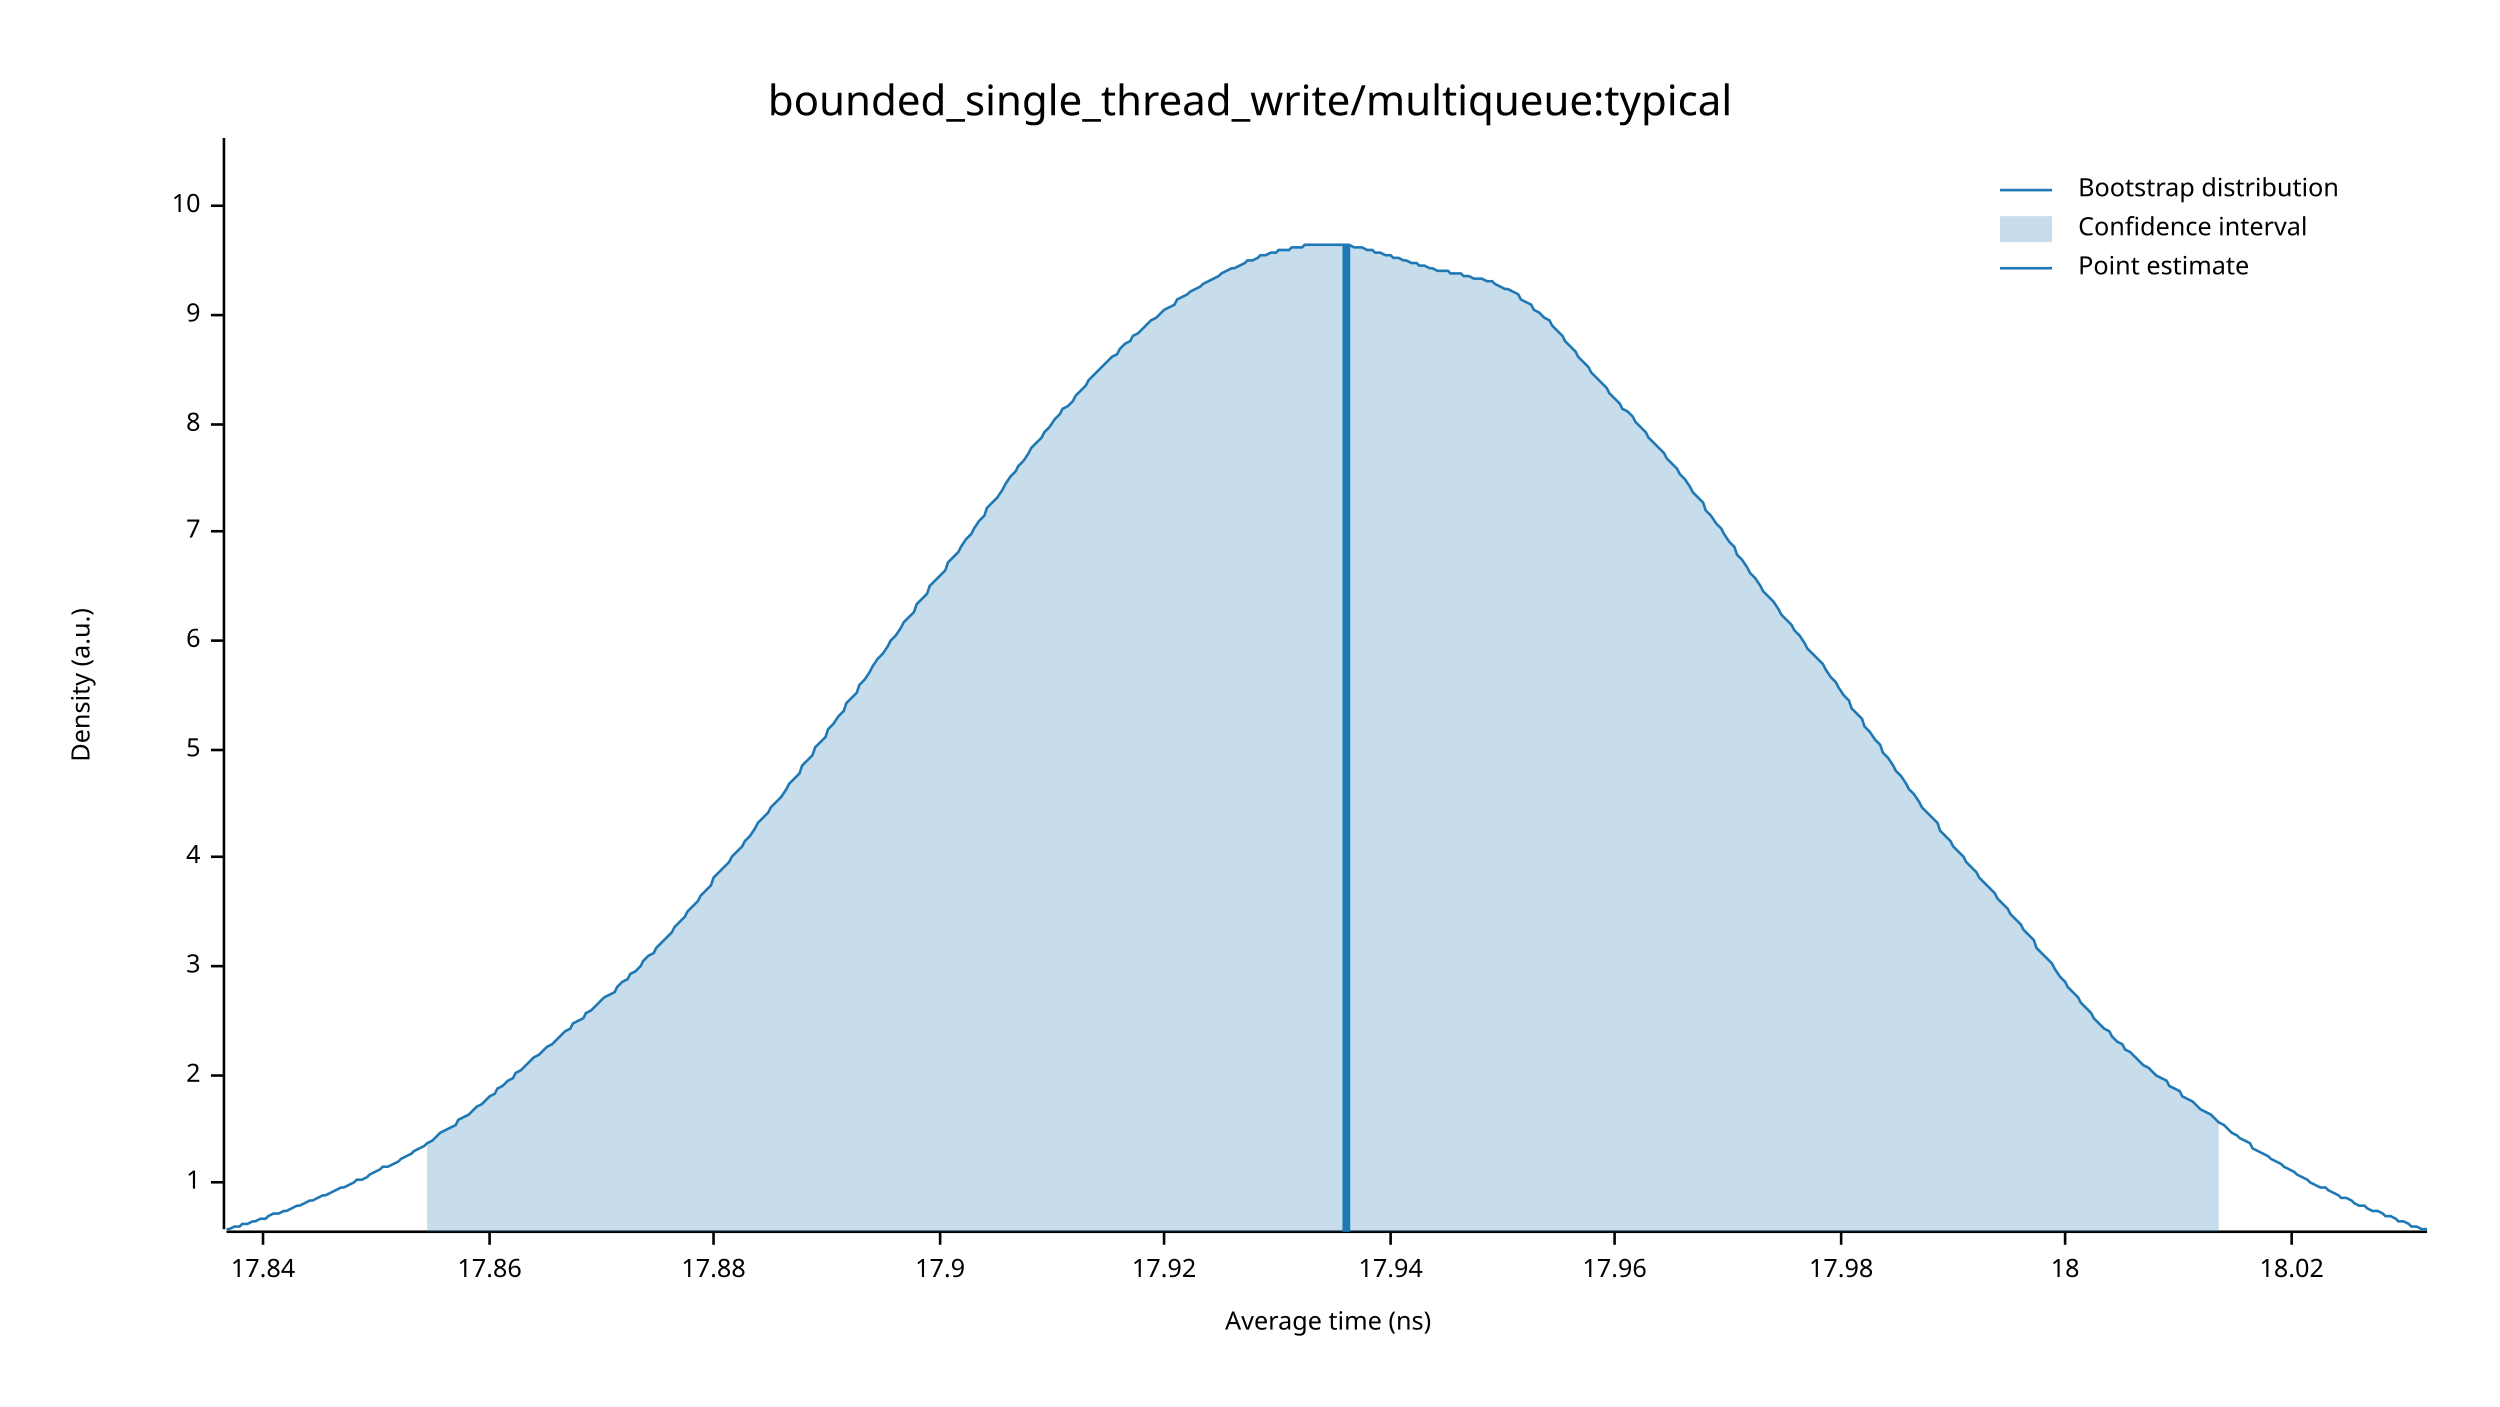
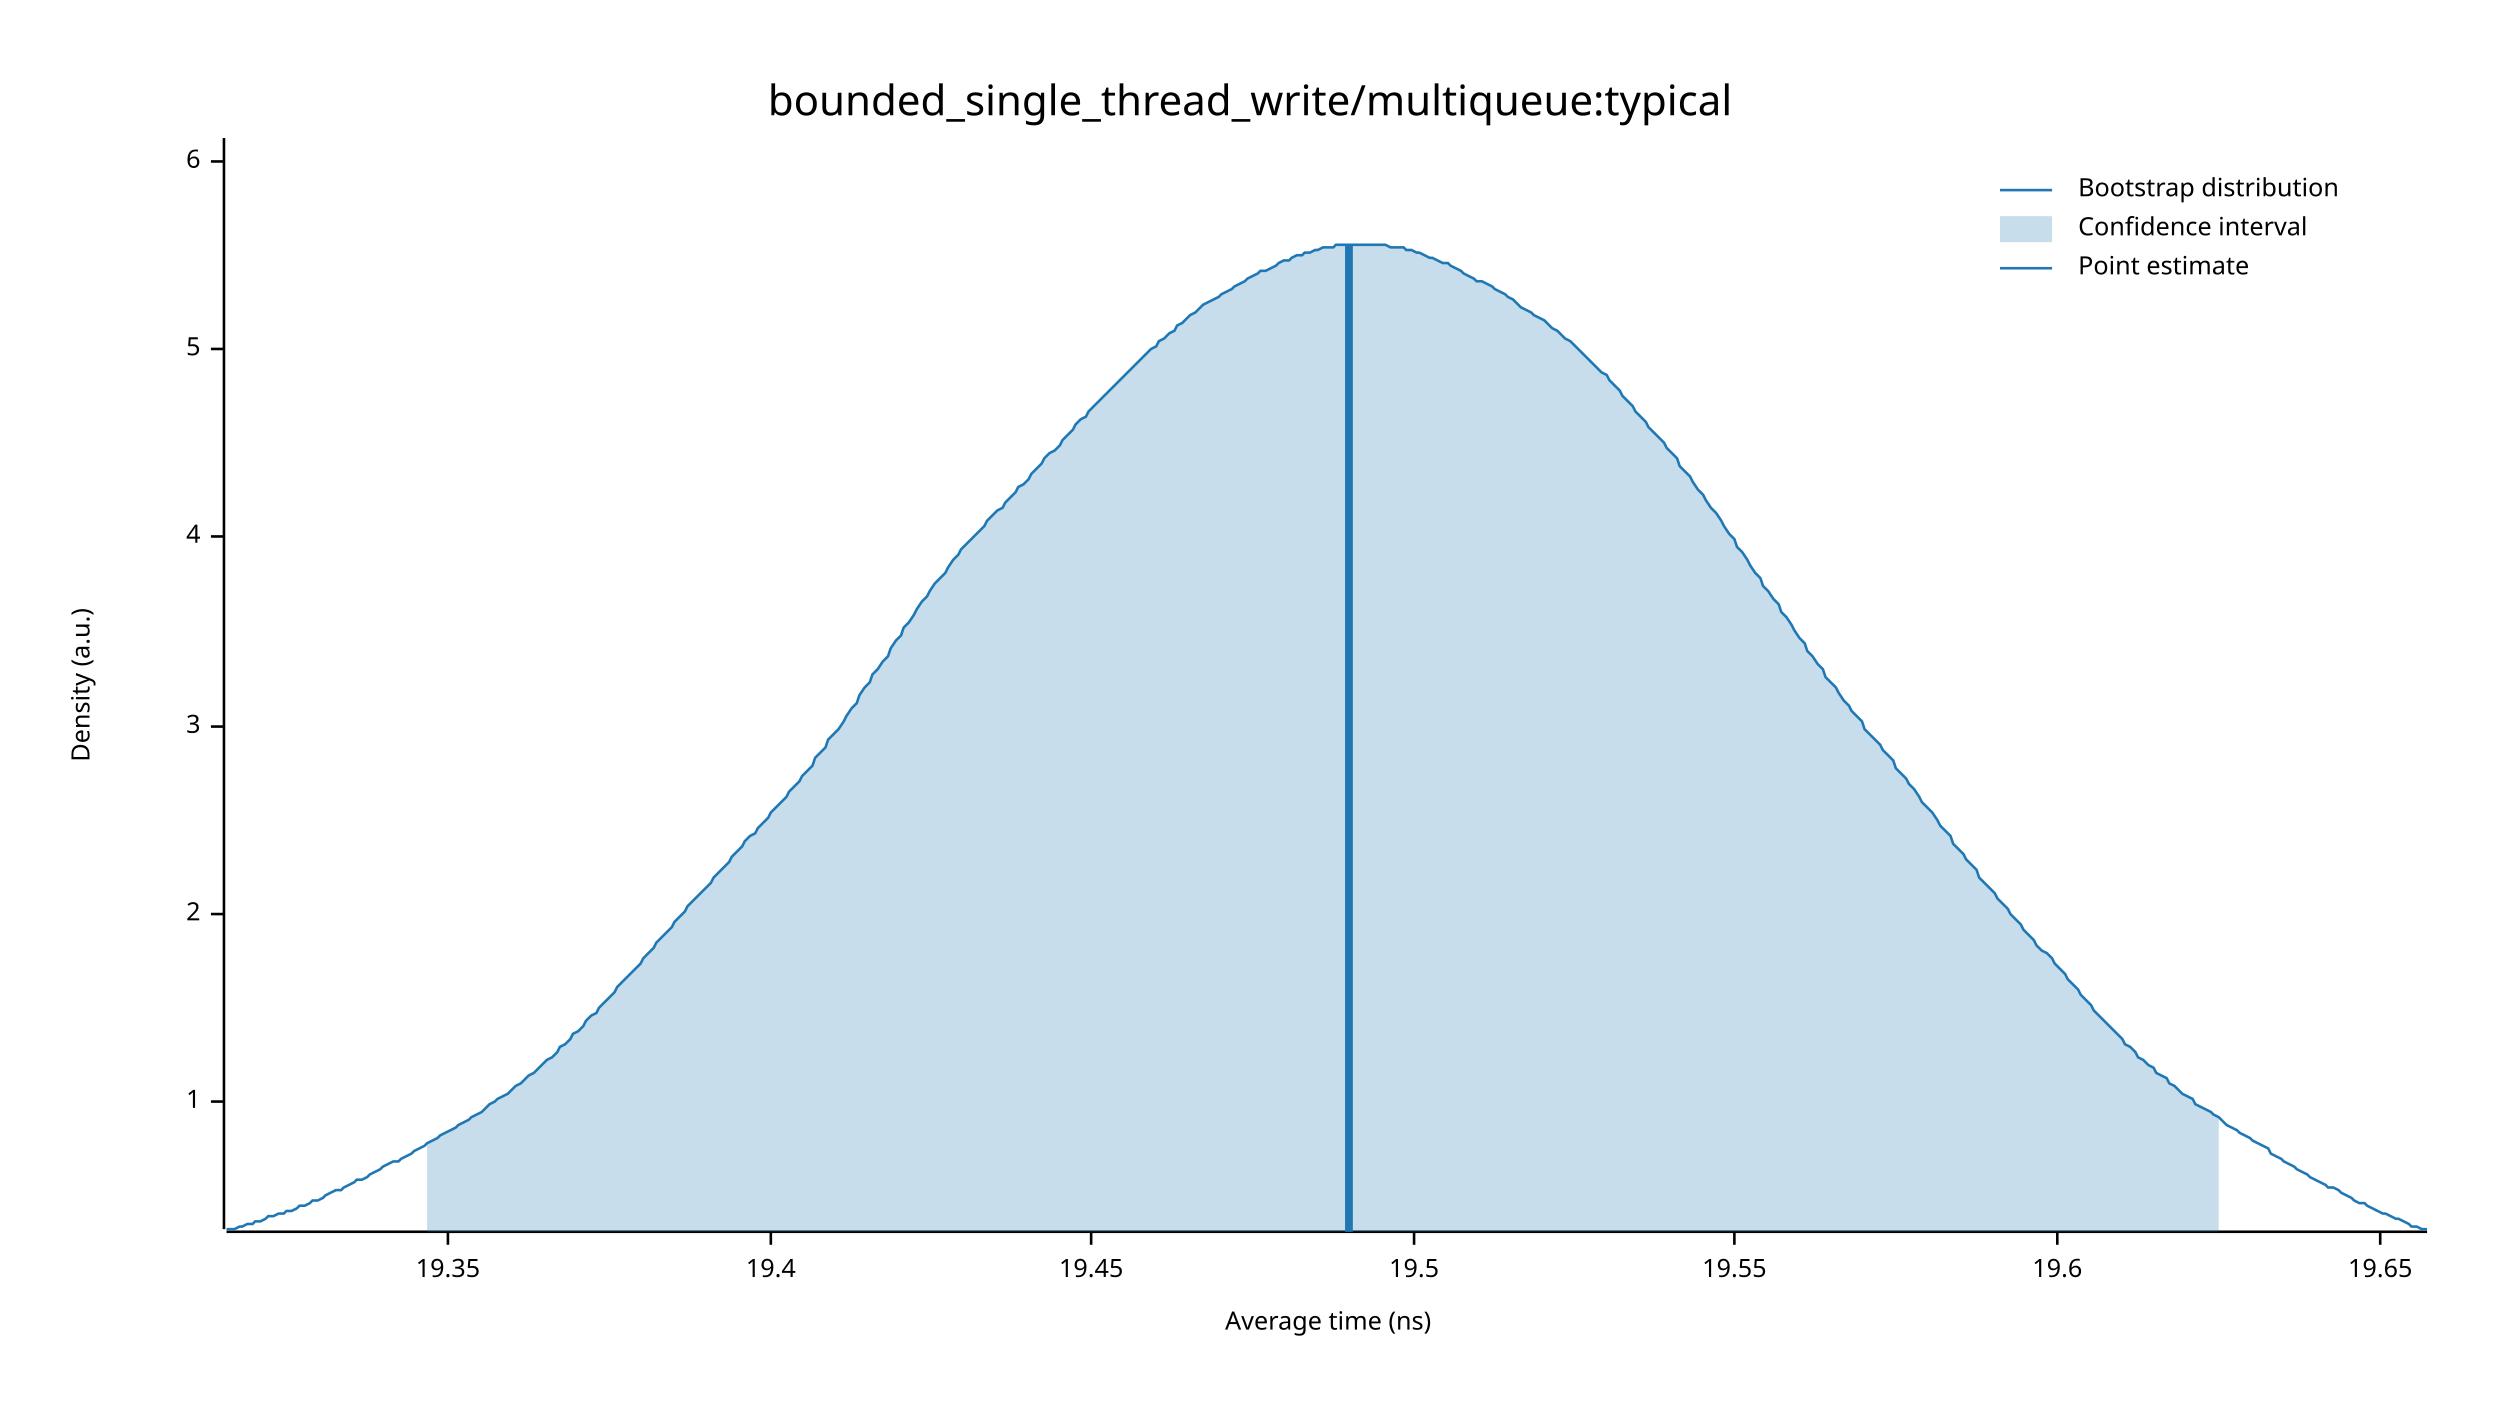
<svg xmlns="http://www.w3.org/2000/svg" width="960" height="540" viewBox="0 0 960 540">
  <text x="480" y="32" dy="0.76em" text-anchor="middle" font-family="sans-serif" font-size="16.129" opacity="1" fill="#000000">
bounded_single_thread_write/multiqueue:typical
</text>
  <text x="27" y="263" dy="0.76em" text-anchor="middle" font-family="sans-serif" font-size="9.677" opacity="1" fill="#000000" transform="rotate(270, 27, 263)">
Density (a.u.)
</text>
  <text x="510" y="513" dy="-0.5ex" text-anchor="middle" font-family="sans-serif" font-size="9.677" opacity="1" fill="#000000">
Average time (ns)
</text>
  <polyline fill="none" opacity="1" stroke="#000000" stroke-width="1" points="86,53 86,472 " />
-   <text x="77" y="454" dy="0.5ex" text-anchor="end" font-family="sans-serif" font-size="9.677" opacity="1" fill="#000000">
+   <text x="77" y="423" dy="0.5ex" text-anchor="end" font-family="sans-serif" font-size="9.677" opacity="1" fill="#000000">
1
</text>
-   <polyline fill="none" opacity="1" stroke="#000000" stroke-width="1" points="81,454 86,454 " />
-   <text x="77" y="413" dy="0.5ex" text-anchor="end" font-family="sans-serif" font-size="9.677" opacity="1" fill="#000000">
+   <polyline fill="none" opacity="1" stroke="#000000" stroke-width="1" points="81,423 86,423 " />
+   <text x="77" y="351" dy="0.5ex" text-anchor="end" font-family="sans-serif" font-size="9.677" opacity="1" fill="#000000">
2
</text>
-   <polyline fill="none" opacity="1" stroke="#000000" stroke-width="1" points="81,413 86,413 " />
-   <text x="77" y="371" dy="0.5ex" text-anchor="end" font-family="sans-serif" font-size="9.677" opacity="1" fill="#000000">
+   <polyline fill="none" opacity="1" stroke="#000000" stroke-width="1" points="81,351 86,351 " />
+   <text x="77" y="279" dy="0.5ex" text-anchor="end" font-family="sans-serif" font-size="9.677" opacity="1" fill="#000000">
3
</text>
-   <polyline fill="none" opacity="1" stroke="#000000" stroke-width="1" points="81,371 86,371 " />
-   <text x="77" y="329" dy="0.5ex" text-anchor="end" font-family="sans-serif" font-size="9.677" opacity="1" fill="#000000">
+   <polyline fill="none" opacity="1" stroke="#000000" stroke-width="1" points="81,279 86,279 " />
+   <text x="77" y="206" dy="0.5ex" text-anchor="end" font-family="sans-serif" font-size="9.677" opacity="1" fill="#000000">
4
</text>
-   <polyline fill="none" opacity="1" stroke="#000000" stroke-width="1" points="81,329 86,329 " />
-   <text x="77" y="288" dy="0.5ex" text-anchor="end" font-family="sans-serif" font-size="9.677" opacity="1" fill="#000000">
+   <polyline fill="none" opacity="1" stroke="#000000" stroke-width="1" points="81,206 86,206 " />
+   <text x="77" y="134" dy="0.5ex" text-anchor="end" font-family="sans-serif" font-size="9.677" opacity="1" fill="#000000">
5
</text>
-   <polyline fill="none" opacity="1" stroke="#000000" stroke-width="1" points="81,288 86,288 " />
-   <text x="77" y="246" dy="0.5ex" text-anchor="end" font-family="sans-serif" font-size="9.677" opacity="1" fill="#000000">
+   <polyline fill="none" opacity="1" stroke="#000000" stroke-width="1" points="81,134 86,134 " />
+   <text x="77" y="62" dy="0.5ex" text-anchor="end" font-family="sans-serif" font-size="9.677" opacity="1" fill="#000000">
6
</text>
-   <polyline fill="none" opacity="1" stroke="#000000" stroke-width="1" points="81,246 86,246 " />
-   <text x="77" y="204" dy="0.5ex" text-anchor="end" font-family="sans-serif" font-size="9.677" opacity="1" fill="#000000">
- 7
+   <polyline fill="none" opacity="1" stroke="#000000" stroke-width="1" points="81,62 86,62 " />
+   <polyline fill="none" opacity="1" stroke="#000000" stroke-width="1" points="87,473 932,473 " />
+   <text x="172" y="483" dy="0.76em" text-anchor="middle" font-family="sans-serif" font-size="9.677" opacity="1" fill="#000000">
+ 19.35
</text>
-   <polyline fill="none" opacity="1" stroke="#000000" stroke-width="1" points="81,204 86,204 " />
-   <text x="77" y="163" dy="0.5ex" text-anchor="end" font-family="sans-serif" font-size="9.677" opacity="1" fill="#000000">
- 8
+   <polyline fill="none" opacity="1" stroke="#000000" stroke-width="1" points="172,473 172,478 " />
+   <text x="296" y="483" dy="0.76em" text-anchor="middle" font-family="sans-serif" font-size="9.677" opacity="1" fill="#000000">
+ 19.4
</text>
-   <polyline fill="none" opacity="1" stroke="#000000" stroke-width="1" points="81,163 86,163 " />
-   <text x="77" y="121" dy="0.5ex" text-anchor="end" font-family="sans-serif" font-size="9.677" opacity="1" fill="#000000">
- 9
+   <polyline fill="none" opacity="1" stroke="#000000" stroke-width="1" points="296,473 296,478 " />
+   <text x="419" y="483" dy="0.76em" text-anchor="middle" font-family="sans-serif" font-size="9.677" opacity="1" fill="#000000">
+ 19.45
</text>
-   <polyline fill="none" opacity="1" stroke="#000000" stroke-width="1" points="81,121 86,121 " />
-   <text x="77" y="79" dy="0.5ex" text-anchor="end" font-family="sans-serif" font-size="9.677" opacity="1" fill="#000000">
- 10
+   <polyline fill="none" opacity="1" stroke="#000000" stroke-width="1" points="419,473 419,478 " />
+   <text x="543" y="483" dy="0.76em" text-anchor="middle" font-family="sans-serif" font-size="9.677" opacity="1" fill="#000000">
+ 19.5
</text>
-   <polyline fill="none" opacity="1" stroke="#000000" stroke-width="1" points="81,79 86,79 " />
-   <polyline fill="none" opacity="1" stroke="#000000" stroke-width="1" points="87,473 932,473 " />
-   <text x="101" y="483" dy="0.76em" text-anchor="middle" font-family="sans-serif" font-size="9.677" opacity="1" fill="#000000">
- 17.84
+   <polyline fill="none" opacity="1" stroke="#000000" stroke-width="1" points="543,473 543,478 " />
+   <text x="666" y="483" dy="0.76em" text-anchor="middle" font-family="sans-serif" font-size="9.677" opacity="1" fill="#000000">
+ 19.55
</text>
-   <polyline fill="none" opacity="1" stroke="#000000" stroke-width="1" points="101,473 101,478 " />
-   <text x="188" y="483" dy="0.76em" text-anchor="middle" font-family="sans-serif" font-size="9.677" opacity="1" fill="#000000">
- 17.86
+   <polyline fill="none" opacity="1" stroke="#000000" stroke-width="1" points="666,473 666,478 " />
+   <text x="790" y="483" dy="0.76em" text-anchor="middle" font-family="sans-serif" font-size="9.677" opacity="1" fill="#000000">
+ 19.6
</text>
-   <polyline fill="none" opacity="1" stroke="#000000" stroke-width="1" points="188,473 188,478 " />
-   <text x="274" y="483" dy="0.76em" text-anchor="middle" font-family="sans-serif" font-size="9.677" opacity="1" fill="#000000">
- 17.88
+   <polyline fill="none" opacity="1" stroke="#000000" stroke-width="1" points="790,473 790,478 " />
+   <text x="914" y="483" dy="0.76em" text-anchor="middle" font-family="sans-serif" font-size="9.677" opacity="1" fill="#000000">
+ 19.65
</text>
-   <polyline fill="none" opacity="1" stroke="#000000" stroke-width="1" points="274,473 274,478 " />
-   <text x="361" y="483" dy="0.76em" text-anchor="middle" font-family="sans-serif" font-size="9.677" opacity="1" fill="#000000">
- 17.9
- </text>
-   <polyline fill="none" opacity="1" stroke="#000000" stroke-width="1" points="361,473 361,478 " />
-   <text x="447" y="483" dy="0.76em" text-anchor="middle" font-family="sans-serif" font-size="9.677" opacity="1" fill="#000000">
- 17.92
- </text>
-   <polyline fill="none" opacity="1" stroke="#000000" stroke-width="1" points="447,473 447,478 " />
-   <text x="534" y="483" dy="0.76em" text-anchor="middle" font-family="sans-serif" font-size="9.677" opacity="1" fill="#000000">
- 17.94
- </text>
-   <polyline fill="none" opacity="1" stroke="#000000" stroke-width="1" points="534,473 534,478 " />
-   <text x="620" y="483" dy="0.76em" text-anchor="middle" font-family="sans-serif" font-size="9.677" opacity="1" fill="#000000">
- 17.96
- </text>
-   <polyline fill="none" opacity="1" stroke="#000000" stroke-width="1" points="620,473 620,478 " />
-   <text x="707" y="483" dy="0.76em" text-anchor="middle" font-family="sans-serif" font-size="9.677" opacity="1" fill="#000000">
- 17.98
- </text>
-   <polyline fill="none" opacity="1" stroke="#000000" stroke-width="1" points="707,473 707,478 " />
-   <text x="793" y="483" dy="0.76em" text-anchor="middle" font-family="sans-serif" font-size="9.677" opacity="1" fill="#000000">
- 18
- </text>
-   <polyline fill="none" opacity="1" stroke="#000000" stroke-width="1" points="793,473 793,478 " />
-   <text x="880" y="483" dy="0.76em" text-anchor="middle" font-family="sans-serif" font-size="9.677" opacity="1" fill="#000000">
- 18.02
- </text>
-   <polyline fill="none" opacity="1" stroke="#000000" stroke-width="1" points="880,473 880,478 " />
-   <polyline fill="none" opacity="1" stroke="#1F78B4" stroke-width="1" points="87,472 88,472 90,471 92,471 93,470 95,470 97,469 98,469 100,468 102,468 103,467 105,466 107,466 109,465 110,465 112,464 114,463 115,463 117,462 119,461 120,461 122,460 124,459 125,459 127,458 129,457 131,456 132,456 134,455 136,454 137,453 139,453 141,452 142,451 144,450 146,449 147,448 149,448 151,447 153,446 154,445 156,444 158,443 159,442 161,441 163,440 164,439 166,438 168,436 169,435 171,434 173,433 175,432 176,430 178,429 180,428 181,427 183,425 185,424 186,423 188,421 190,420 191,418 193,417 195,415 197,414 198,412 200,411 202,409 203,408 205,406 207,405 208,404 210,402 212,401 214,399 215,398 217,396 219,395 220,393 222,392 224,391 225,389 227,388 229,386 230,385 232,383 234,382 236,381 237,379 239,377 241,376 242,374 244,373 246,371 247,369 249,367 251,366 252,364 254,362 256,360 258,358 259,356 261,354 263,352 264,350 266,348 268,346 269,344 271,342 273,340 274,337 276,335 278,333 280,331 281,329 283,327 285,325 286,323 288,321 290,318 291,316 293,314 295,312 296,310 298,308 300,306 302,303 303,301 305,299 307,297 308,294 310,292 312,290 313,287 315,285 317,283 318,280 320,278 322,275 324,273 325,270 327,268 329,266 330,263 332,261 334,258 335,256 337,253 339,251 341,248 342,246 344,244 346,241 347,239 349,237 351,235 352,232 354,230 356,228 357,225 359,223 361,221 363,219 364,216 366,214 368,212 369,210 371,207 373,205 374,203 376,200 378,198 379,195 381,193 383,191 385,188 386,186 388,183 390,181 391,179 393,177 395,174 396,172 398,170 400,168 401,166 403,164 405,161 407,159 408,157 410,156 412,154 413,152 415,150 417,148 418,146 420,144 422,142 423,141 425,139 427,137 429,136 430,134 432,132 434,131 435,129 437,128 439,126 440,125 442,123 444,122 445,121 447,119 449,118 451,117 452,115 454,114 456,113 457,112 459,111 461,110 462,109 464,108 466,107 468,106 469,105 471,104 473,103 474,103 476,102 478,101 479,100 481,100 483,99 484,98 486,98 488,97 490,97 491,96 493,96 495,96 496,95 498,95 500,95 501,94 503,94 505,94 506,94 508,94 510,94 512,94 513,94 515,94 517,94 518,94 520,95 522,95 523,95 525,96 527,96 528,97 530,97 532,98 534,98 535,99 537,99 539,100 540,100 542,101 544,101 545,102 547,102 549,103 550,103 552,104 554,104 556,104 557,105 559,105 561,105 562,106 564,106 566,107 567,107 569,107 571,108 573,108 574,109 576,110 578,111 579,111 581,112 583,113 584,115 586,116 588,117 589,119 591,120 593,122 595,123 596,125 598,127 600,129 601,131 603,133 605,135 606,137 608,139 610,141 611,143 613,145 615,147 617,149 618,151 620,153 622,155 623,157 625,158 627,160 628,162 630,164 632,166 633,168 635,170 637,172 639,174 640,176 642,178 644,180 645,182 647,184 649,187 650,189 652,191 654,193 655,196 657,198 659,201 661,203 662,205 664,208 666,210 667,213 669,215 671,218 672,220 674,222 676,225 677,227 679,229 681,231 683,234 684,236 686,238 688,240 689,242 691,244 693,247 694,249 696,251 698,253 700,255 701,257 703,260 705,262 706,264 708,267 710,269 711,272 713,274 715,276 716,279 718,281 720,284 722,286 723,289 725,291 727,294 728,296 730,298 732,301 733,303 735,305 737,308 738,310 740,312 742,314 744,316 745,319 747,321 749,323 750,325 752,327 754,329 755,331 757,333 759,335 760,337 762,339 764,341 766,343 767,345 769,347 771,349 772,351 774,353 776,355 777,357 779,359 781,361 782,364 784,366 786,368 788,370 789,372 791,375 793,377 794,379 796,381 798,383 799,385 801,387 803,389 804,391 806,393 808,395 810,396 811,398 813,400 815,401 816,403 818,404 820,406 821,407 823,409 825,410 827,412 828,413 830,414 832,415 833,417 835,418 837,419 838,421 840,422 842,423 843,424 845,426 847,427 849,428 850,429 852,431 854,432 855,433 857,435 859,436 860,437 862,438 864,439 865,441 867,442 869,443 871,444 872,445 874,446 876,447 877,448 879,449 881,450 882,451 884,452 886,453 887,454 889,455 891,456 893,456 894,457 896,458 898,459 899,460 901,460 903,461 904,462 906,463 908,463 909,464 911,465 913,465 915,466 916,467 918,467 920,468 921,469 923,469 925,470 926,471 928,471 930,472 932,472 " />
-   <polygon opacity="0.25" fill="#1F78B4" points="164,439 166,438 168,436 169,435 171,434 173,433 175,432 176,430 178,429 180,428 181,427 183,425 185,424 186,423 188,421 190,420 191,418 193,417 195,415 197,414 198,412 200,411 202,409 203,408 205,406 207,405 208,404 210,402 212,401 214,399 215,398 217,396 219,395 220,393 222,392 224,391 225,389 227,388 229,386 230,385 232,383 234,382 236,381 237,379 239,377 241,376 242,374 244,373 246,371 247,369 249,367 251,366 252,364 254,362 256,360 258,358 259,356 261,354 263,352 264,350 266,348 268,346 269,344 271,342 273,340 274,337 276,335 278,333 280,331 281,329 283,327 285,325 286,323 288,321 290,318 291,316 293,314 295,312 296,310 298,308 300,306 302,303 303,301 305,299 307,297 308,294 310,292 312,290 313,287 315,285 317,283 318,280 320,278 322,275 324,273 325,270 327,268 329,266 330,263 332,261 334,258 335,256 337,253 339,251 341,248 342,246 344,244 346,241 347,239 349,237 351,235 352,232 354,230 356,228 357,225 359,223 361,221 363,219 364,216 366,214 368,212 369,210 371,207 373,205 374,203 376,200 378,198 379,195 381,193 383,191 385,188 386,186 388,183 390,181 391,179 393,177 395,174 396,172 398,170 400,168 401,166 403,164 405,161 407,159 408,157 410,156 412,154 413,152 415,150 417,148 418,146 420,144 422,142 423,141 425,139 427,137 429,136 430,134 432,132 434,131 435,129 437,128 439,126 440,125 442,123 444,122 445,121 447,119 449,118 451,117 452,115 454,114 456,113 457,112 459,111 461,110 462,109 464,108 466,107 468,106 469,105 471,104 473,103 474,103 476,102 478,101 479,100 481,100 483,99 484,98 486,98 488,97 490,97 491,96 493,96 495,96 496,95 498,95 500,95 501,94 503,94 505,94 506,94 508,94 510,94 512,94 513,94 515,94 517,94 518,94 520,95 522,95 523,95 525,96 527,96 528,97 530,97 532,98 534,98 535,99 537,99 539,100 540,100 542,101 544,101 545,102 547,102 549,103 550,103 552,104 554,104 556,104 557,105 559,105 561,105 562,106 564,106 566,107 567,107 569,107 571,108 573,108 574,109 576,110 578,111 579,111 581,112 583,113 584,115 586,116 588,117 589,119 591,120 593,122 595,123 596,125 598,127 600,129 601,131 603,133 605,135 606,137 608,139 610,141 611,143 613,145 615,147 617,149 618,151 620,153 622,155 623,157 625,158 627,160 628,162 630,164 632,166 633,168 635,170 637,172 639,174 640,176 642,178 644,180 645,182 647,184 649,187 650,189 652,191 654,193 655,196 657,198 659,201 661,203 662,205 664,208 666,210 667,213 669,215 671,218 672,220 674,222 676,225 677,227 679,229 681,231 683,234 684,236 686,238 688,240 689,242 691,244 693,247 694,249 696,251 698,253 700,255 701,257 703,260 705,262 706,264 708,267 710,269 711,272 713,274 715,276 716,279 718,281 720,284 722,286 723,289 725,291 727,294 728,296 730,298 732,301 733,303 735,305 737,308 738,310 740,312 742,314 744,316 745,319 747,321 749,323 750,325 752,327 754,329 755,331 757,333 759,335 760,337 762,339 764,341 766,343 767,345 769,347 771,349 772,351 774,353 776,355 777,357 779,359 781,361 782,364 784,366 786,368 788,370 789,372 791,375 793,377 794,379 796,381 798,383 799,385 801,387 803,389 804,391 806,393 808,395 810,396 811,398 813,400 815,401 816,403 818,404 820,406 821,407 823,409 825,410 827,412 828,413 830,414 832,415 833,417 835,418 837,419 838,421 840,422 842,423 843,424 845,426 847,427 849,428 850,429 852,431 852,473 164,473 " />
-   <polyline fill="none" opacity="1" stroke="#1F78B4" stroke-width="3" points="517,473 517,94 " />
+   <polyline fill="none" opacity="1" stroke="#000000" stroke-width="1" points="914,473 914,478 " />
+   <polyline fill="none" opacity="1" stroke="#1F78B4" stroke-width="1" points="87,472 88,472 90,472 92,471 93,471 95,470 97,470 98,469 100,469 102,468 103,467 105,467 107,466 109,466 110,465 112,465 114,464 115,463 117,463 119,462 120,461 122,461 124,460 125,459 127,458 129,457 131,457 132,456 134,455 136,454 137,453 139,453 141,452 142,451 144,450 146,449 147,448 149,447 151,446 153,446 154,445 156,444 158,443 159,442 161,441 163,440 164,439 166,438 168,437 169,436 171,435 173,434 175,433 176,432 178,431 180,430 181,429 183,428 185,427 186,426 188,424 190,423 191,422 193,421 195,420 197,418 198,417 200,416 202,414 203,413 205,412 207,410 208,409 210,407 212,406 214,404 215,402 217,401 219,399 220,397 222,396 224,394 225,392 227,390 229,389 230,387 232,385 234,383 236,381 237,379 239,377 241,375 242,374 244,372 246,370 247,368 249,366 251,364 252,362 254,360 256,358 258,356 259,354 261,352 263,350 264,348 266,346 268,344 269,343 271,341 273,339 274,337 276,335 278,333 280,331 281,329 283,327 285,325 286,323 288,321 290,320 291,318 293,316 295,314 296,312 298,310 300,308 302,306 303,304 305,302 307,300 308,298 310,296 312,294 313,291 315,289 317,287 318,284 320,282 322,280 324,277 325,275 327,272 329,270 330,267 332,264 334,262 335,259 337,257 339,254 341,252 342,249 344,246 346,244 347,241 349,239 351,236 352,234 354,231 356,229 357,227 359,224 361,222 363,220 364,218 366,215 368,213 369,211 371,209 373,207 374,206 376,204 378,202 379,200 381,198 383,196 385,195 386,193 388,191 390,189 391,187 393,186 395,184 396,182 398,180 400,178 401,176 403,174 405,173 407,171 408,169 410,167 412,165 413,163 415,161 417,160 418,158 420,156 422,154 423,153 425,151 427,149 429,147 430,146 432,144 434,142 435,141 437,139 439,137 440,136 442,134 444,133 445,131 447,130 449,128 451,127 452,125 454,124 456,122 457,121 459,120 461,118 462,117 464,116 466,115 468,114 469,113 471,112 473,111 474,110 476,109 478,108 479,107 481,106 483,105 484,104 486,104 488,103 490,102 491,101 493,100 495,100 496,99 498,98 500,98 501,97 503,97 505,96 506,96 508,95 510,95 512,95 513,94 515,94 517,94 518,94 520,94 522,94 523,94 525,94 527,94 528,94 530,94 532,94 534,95 535,95 537,95 539,95 540,96 542,96 544,97 545,97 547,98 549,99 550,99 552,100 554,101 556,101 557,102 559,103 561,104 562,105 564,106 566,107 567,108 569,108 571,109 573,110 574,111 576,112 578,113 579,114 581,115 583,117 584,118 586,119 588,120 589,121 591,122 593,123 595,125 596,126 598,127 600,129 601,130 603,131 605,133 606,134 608,136 610,138 611,139 613,141 615,143 617,144 618,146 620,148 622,150 623,152 625,154 627,156 628,158 630,160 632,162 633,164 635,166 637,168 639,170 640,172 642,174 644,176 645,179 647,181 649,183 650,185 652,188 654,190 655,192 657,195 659,197 661,200 662,202 664,205 666,207 667,210 669,212 671,215 672,217 674,220 676,222 677,225 679,227 681,230 683,232 684,235 686,237 688,240 689,242 691,245 693,247 694,250 696,252 698,255 700,257 701,260 703,262 705,264 706,266 708,269 710,271 711,273 713,275 715,277 716,280 718,282 720,284 722,286 723,288 725,290 727,292 728,295 730,297 732,299 733,301 735,303 737,306 738,308 740,310 742,312 744,315 745,317 747,319 749,321 750,324 752,326 754,328 755,330 757,332 759,334 760,337 762,339 764,341 766,343 767,345 769,347 771,349 772,351 774,353 776,355 777,357 779,359 781,361 782,363 784,365 786,366 788,368 789,370 791,372 793,374 794,376 796,378 798,380 799,382 801,384 803,386 804,388 806,390 808,392 810,394 811,395 813,397 815,399 816,401 818,402 820,404 821,406 823,407 825,409 827,410 828,412 830,413 832,414 833,416 835,417 837,419 838,420 840,421 842,422 843,424 845,425 847,426 849,427 850,428 852,429 854,431 855,432 857,433 859,434 860,435 862,436 864,437 865,438 867,439 869,440 871,441 872,443 874,444 876,445 877,446 879,447 881,448 882,449 884,450 886,451 887,452 889,453 891,454 893,455 894,456 896,456 898,457 899,458 901,459 903,460 904,461 906,462 908,462 909,463 911,464 913,465 915,466 916,466 918,467 920,468 921,468 923,469 925,470 926,471 928,471 930,472 932,472 " />
+   <polygon opacity="0.25" fill="#1F78B4" points="164,439 166,438 168,437 169,436 171,435 173,434 175,433 176,432 178,431 180,430 181,429 183,428 185,427 186,426 188,424 190,423 191,422 193,421 195,420 197,418 198,417 200,416 202,414 203,413 205,412 207,410 208,409 210,407 212,406 214,404 215,402 217,401 219,399 220,397 222,396 224,394 225,392 227,390 229,389 230,387 232,385 234,383 236,381 237,379 239,377 241,375 242,374 244,372 246,370 247,368 249,366 251,364 252,362 254,360 256,358 258,356 259,354 261,352 263,350 264,348 266,346 268,344 269,343 271,341 273,339 274,337 276,335 278,333 280,331 281,329 283,327 285,325 286,323 288,321 290,320 291,318 293,316 295,314 296,312 298,310 300,308 302,306 303,304 305,302 307,300 308,298 310,296 312,294 313,291 315,289 317,287 318,284 320,282 322,280 324,277 325,275 327,272 329,270 330,267 332,264 334,262 335,259 337,257 339,254 341,252 342,249 344,246 346,244 347,241 349,239 351,236 352,234 354,231 356,229 357,227 359,224 361,222 363,220 364,218 366,215 368,213 369,211 371,209 373,207 374,206 376,204 378,202 379,200 381,198 383,196 385,195 386,193 388,191 390,189 391,187 393,186 395,184 396,182 398,180 400,178 401,176 403,174 405,173 407,171 408,169 410,167 412,165 413,163 415,161 417,160 418,158 420,156 422,154 423,153 425,151 427,149 429,147 430,146 432,144 434,142 435,141 437,139 439,137 440,136 442,134 444,133 445,131 447,130 449,128 451,127 452,125 454,124 456,122 457,121 459,120 461,118 462,117 464,116 466,115 468,114 469,113 471,112 473,111 474,110 476,109 478,108 479,107 481,106 483,105 484,104 486,104 488,103 490,102 491,101 493,100 495,100 496,99 498,98 500,98 501,97 503,97 505,96 506,96 508,95 510,95 512,95 513,94 515,94 517,94 518,94 520,94 522,94 523,94 525,94 527,94 528,94 530,94 532,94 534,95 535,95 537,95 539,95 540,96 542,96 544,97 545,97 547,98 549,99 550,99 552,100 554,101 556,101 557,102 559,103 561,104 562,105 564,106 566,107 567,108 569,108 571,109 573,110 574,111 576,112 578,113 579,114 581,115 583,117 584,118 586,119 588,120 589,121 591,122 593,123 595,125 596,126 598,127 600,129 601,130 603,131 605,133 606,134 608,136 610,138 611,139 613,141 615,143 617,144 618,146 620,148 622,150 623,152 625,154 627,156 628,158 630,160 632,162 633,164 635,166 637,168 639,170 640,172 642,174 644,176 645,179 647,181 649,183 650,185 652,188 654,190 655,192 657,195 659,197 661,200 662,202 664,205 666,207 667,210 669,212 671,215 672,217 674,220 676,222 677,225 679,227 681,230 683,232 684,235 686,237 688,240 689,242 691,245 693,247 694,250 696,252 698,255 700,257 701,260 703,262 705,264 706,266 708,269 710,271 711,273 713,275 715,277 716,280 718,282 720,284 722,286 723,288 725,290 727,292 728,295 730,297 732,299 733,301 735,303 737,306 738,308 740,310 742,312 744,315 745,317 747,319 749,321 750,324 752,326 754,328 755,330 757,332 759,334 760,337 762,339 764,341 766,343 767,345 769,347 771,349 772,351 774,353 776,355 777,357 779,359 781,361 782,363 784,365 786,366 788,368 789,370 791,372 793,374 794,376 796,378 798,380 799,382 801,384 803,386 804,388 806,390 808,392 810,394 811,395 813,397 815,399 816,401 818,402 820,404 821,406 823,407 825,409 827,410 828,412 830,413 832,414 833,416 835,417 837,419 838,420 840,421 842,422 843,424 845,425 847,426 849,427 850,428 852,429 852,473 164,473 " />
+   <polyline fill="none" opacity="1" stroke="#1F78B4" stroke-width="3" points="518,473 518,94 " />
  <text x="798" y="68" dy="0.76em" text-anchor="start" font-family="sans-serif" font-size="9.677" opacity="1" fill="#000000">
Bootstrap distribution
</text>
  <text x="798" y="83" dy="0.76em" text-anchor="start" font-family="sans-serif" font-size="9.677" opacity="1" fill="#000000">
Confidence interval
</text>
  <text x="798" y="98" dy="0.76em" text-anchor="start" font-family="sans-serif" font-size="9.677" opacity="1" fill="#000000">
Point estimate
</text>
  <polyline fill="none" opacity="1" stroke="#1F78B4" stroke-width="1" points="768,73 788,73 " />
  <rect x="768" y="83" width="20" height="10" opacity="0.25" fill="#1F78B4" stroke="none" />
  <polyline fill="none" opacity="1" stroke="#1F78B4" stroke-width="1" points="768,103 788,103 " />
</svg>
